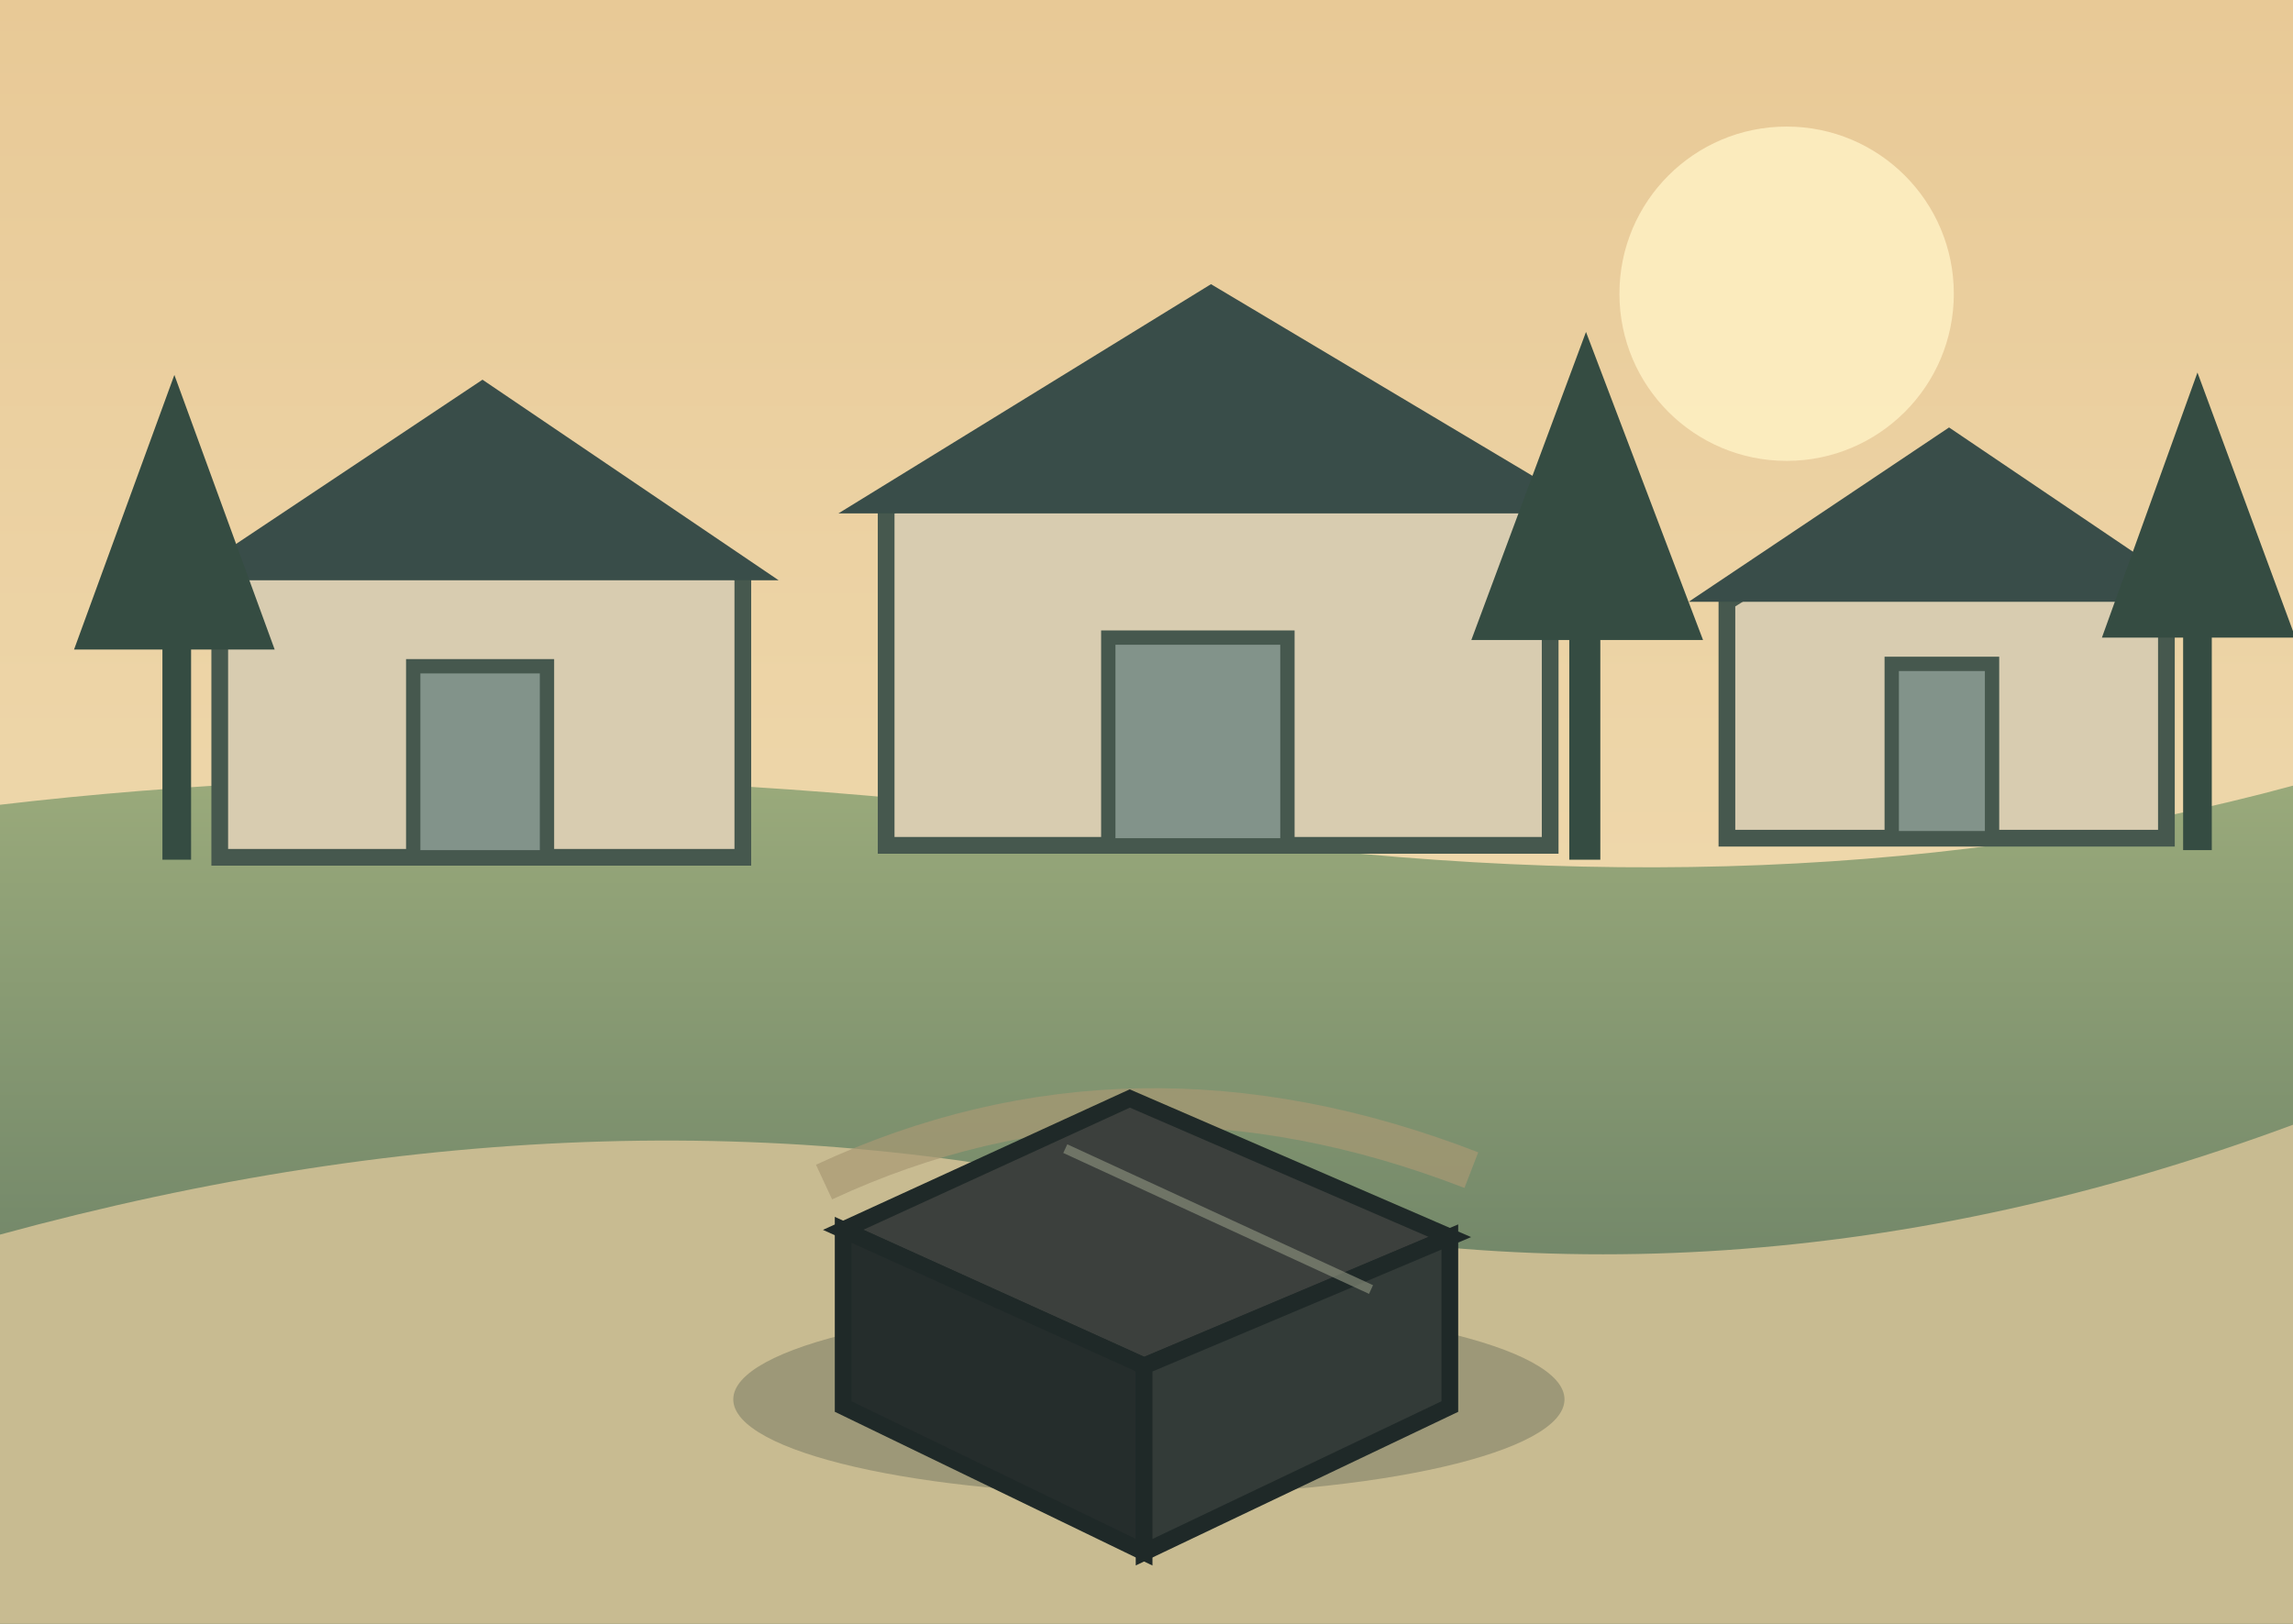
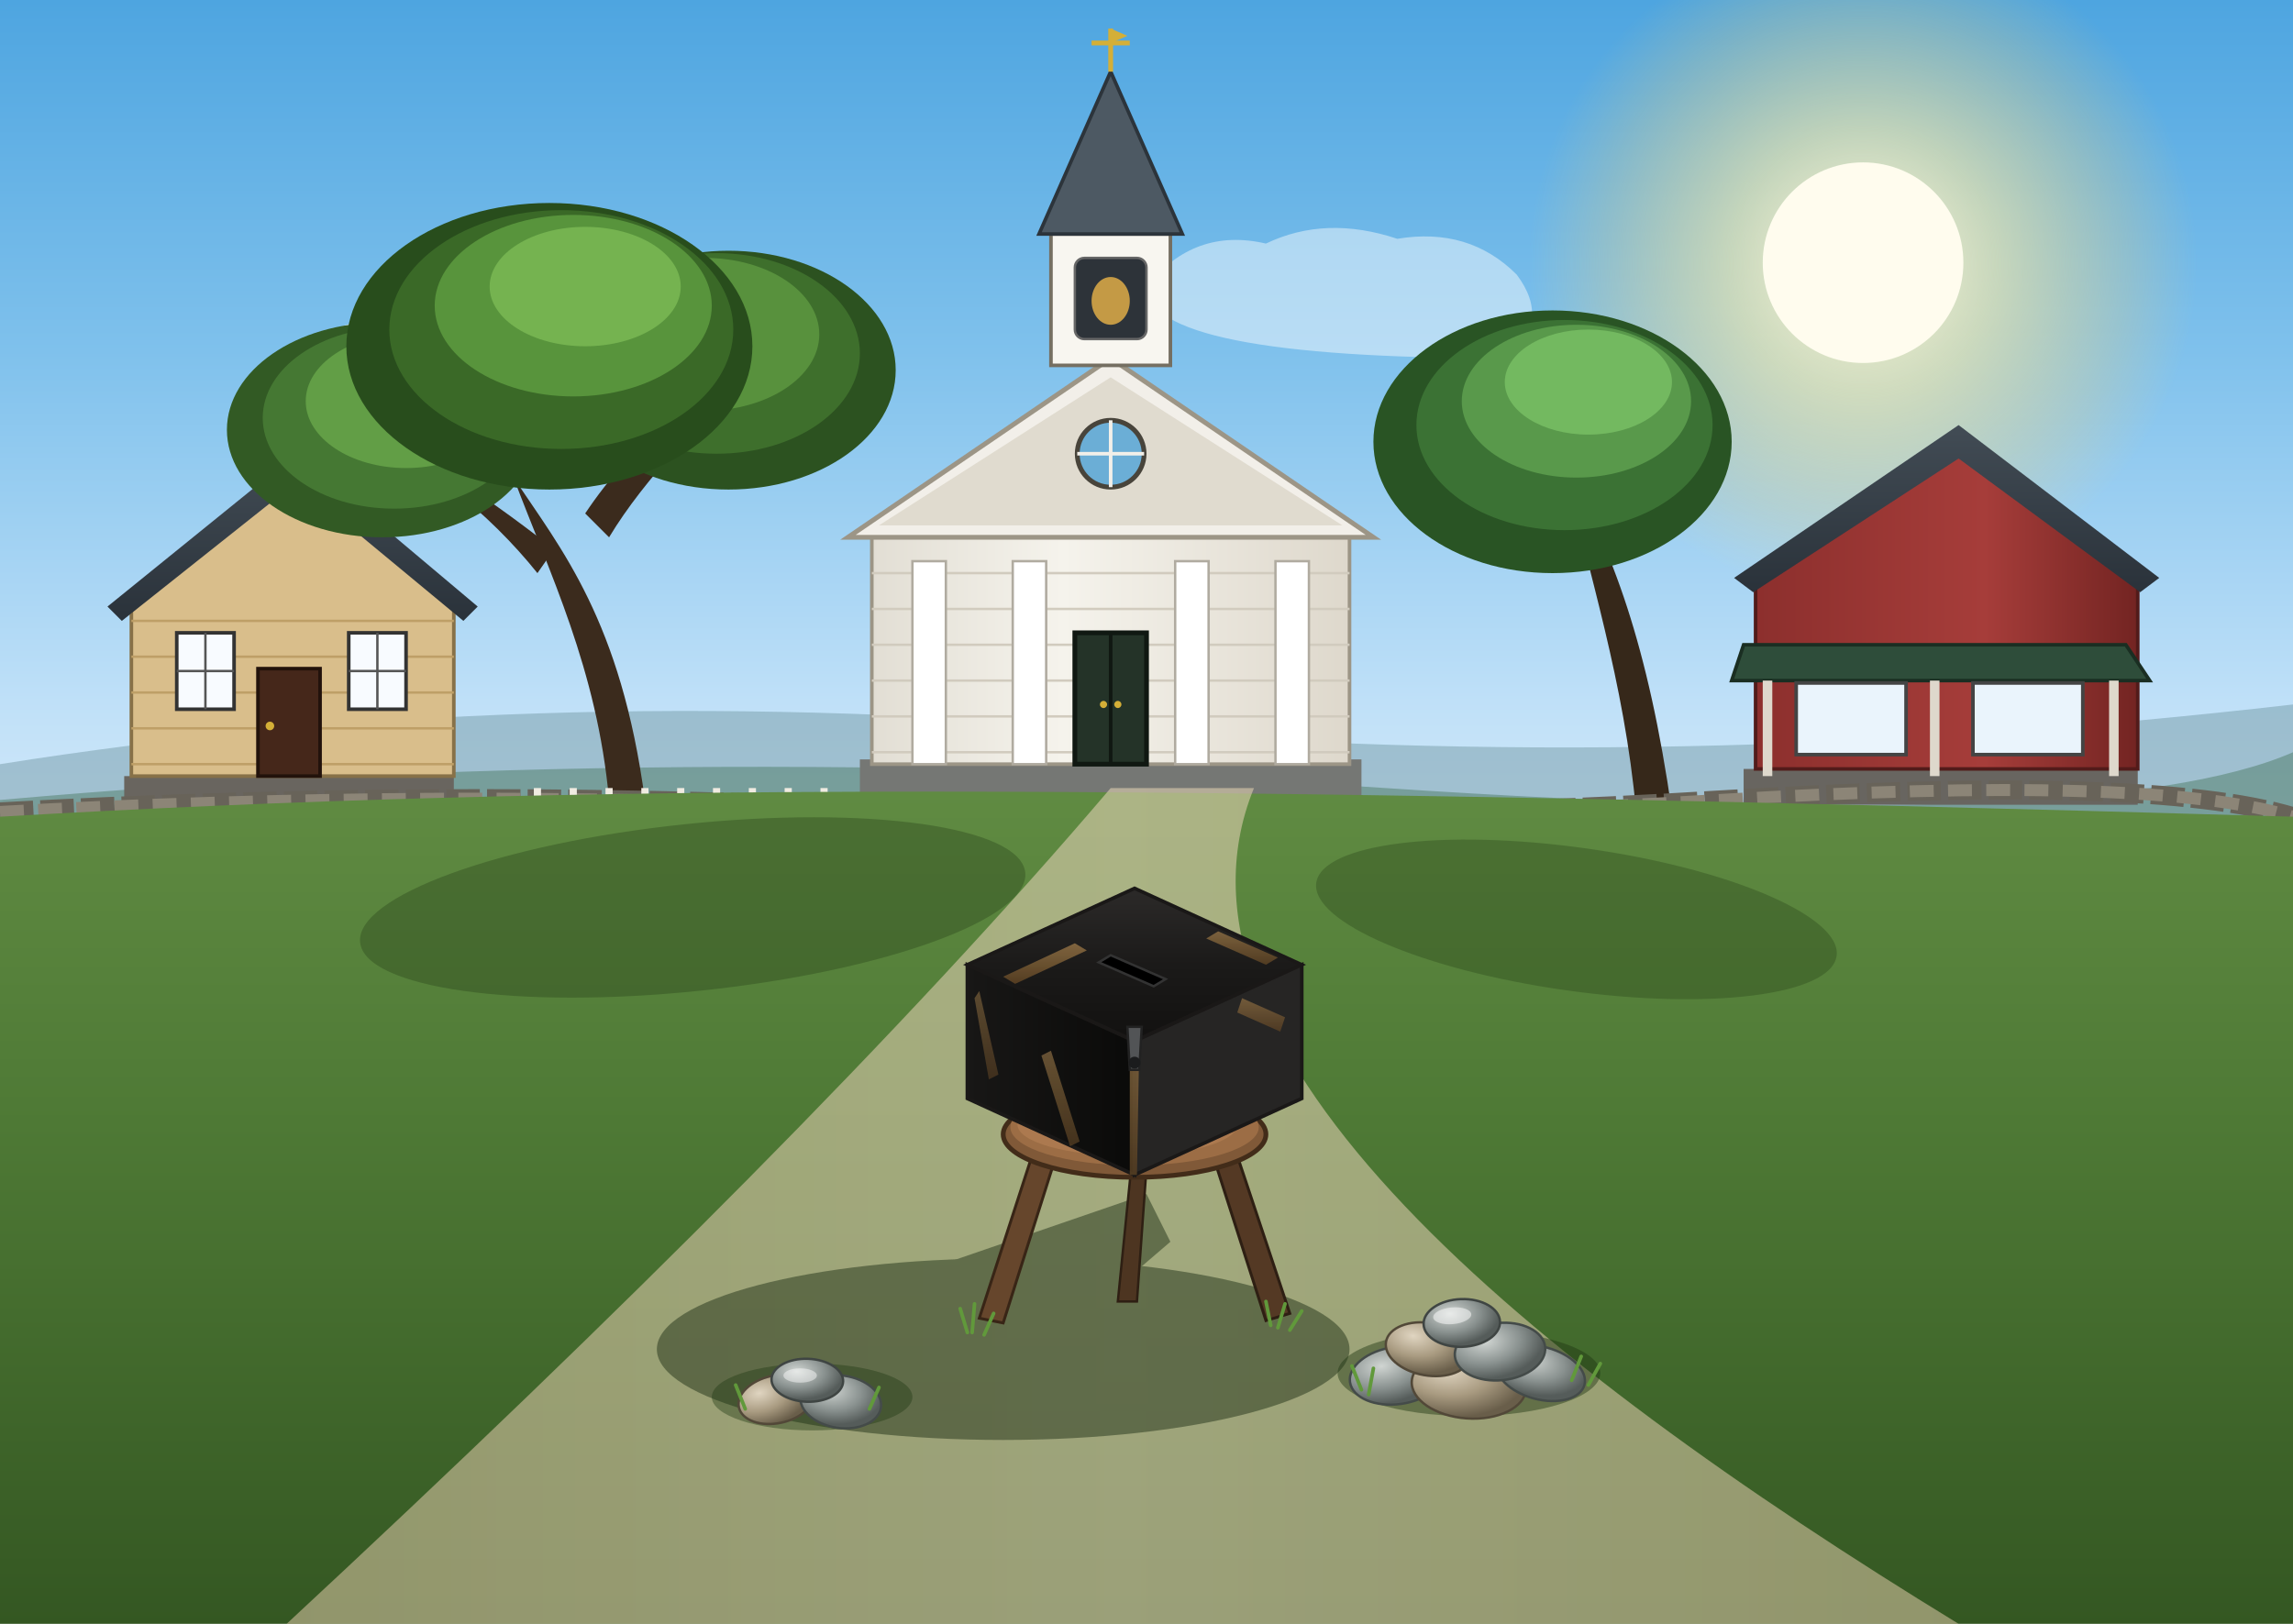
<svg xmlns="http://www.w3.org/2000/svg" viewBox="0 0 960 680" role="img" aria-labelledby="title desc">
  <defs>
-     <linearGradient id="sky" x2="0" y2="1">
-       <stop stop-color="#e8c996" />
-       <stop offset="1" stop-color="#f3e3bc" />
-     </linearGradient>
-     <linearGradient id="ground" x2="0" y2="1">
-       <stop stop-color="#9aaa7b" />
-       <stop offset="1" stop-color="#566e5c" />
-     </linearGradient>
+     <linearGradient id="skyGrad" x1="0" y1="0" x2="0" y2="1">
+       <stop offset="0%" stop-color="#4ea5e0" />
+       <stop offset="35%" stop-color="#7fc1ec" />
+       <stop offset="70%" stop-color="#bfe0f8" />
+       <stop offset="100%" stop-color="#eaf3fb" />
+     </linearGradient>
+     <radialGradient id="sunGlow" cx="50%" cy="50%" r="50%">
+       <stop offset="0%" stop-color="#fffef0" stop-opacity="1" />
+       <stop offset="40%" stop-color="#ffea9f" stop-opacity="0.6" />
+       <stop offset="80%" stop-color="#ffd56b" stop-opacity="0.2" />
+       <stop offset="100%" stop-color="#ffd56b" stop-opacity="0" />
+     </radialGradient>
+     <linearGradient id="lawnGrad" x1="0" y1="0" x2="0" y2="1">
+       <stop offset="0%" stop-color="#608b42" />
+       <stop offset="40%" stop-color="#4e7935" />
+       <stop offset="100%" stop-color="#345722" />
+     </linearGradient>
+     <linearGradient id="pathGrad" x1="0" y1="0" x2="1" y2="0">
+       <stop offset="0%" stop-color="#cfbe9b" />
+       <stop offset="50%" stop-color="#dfd0b2" />
+       <stop offset="100%" stop-color="#cfbe9b" />
+     </linearGradient>
+     <linearGradient id="townHallGrad" x1="0" y1="0" x2="1" y2="0">
+       <stop offset="0%" stop-color="#e2ded4" />
+       <stop offset="40%" stop-color="#f5f3ec" />
+       <stop offset="100%" stop-color="#ded8cc" />
+     </linearGradient>
+     <linearGradient id="roofSlate" x1="0" y1="0" x2="0" y2="1">
+       <stop offset="0%" stop-color="#424c55" />
+       <stop offset="100%" stop-color="#2a323a" />
+     </linearGradient>
+     <linearGradient id="redBarnGrad" x1="0" y1="0" x2="1" y2="0">
+       <stop offset="0%" stop-color="#8c2f2d" />
+       <stop offset="60%" stop-color="#a63d3a" />
+       <stop offset="100%" stop-color="#732422" />
+     </linearGradient>
+     <linearGradient id="boxWood" x1="0" y1="0" x2="0" y2="1">
+       <stop offset="0%" stop-color="#2c2a29" />
+       <stop offset="50%" stop-color="#1b1a19" />
+       <stop offset="100%" stop-color="#121110" />
+     </linearGradient>
+     <linearGradient id="boxWoodSide" x1="0" y1="0" x2="1" y2="0">
+       <stop offset="0%" stop-color="#181716" />
+       <stop offset="100%" stop-color="#0a0a09" />
+     </linearGradient>
+     <linearGradient id="boxChipped" x1="0" y1="0" x2="0" y2="1">
+       <stop offset="0%" stop-color="#8a6c42" />
+       <stop offset="100%" stop-color="#5a4123" />
+     </linearGradient>
+     <radialGradient id="stoneGrad1" cx="35%" cy="30%" r="65%">
+       <stop offset="0%" stop-color="#d0d5d2" />
+       <stop offset="60%" stop-color="#89918f" />
+       <stop offset="100%" stop-color="#555c5a" />
+     </radialGradient>
+     <radialGradient id="stoneGrad2" cx="30%" cy="30%" r="70%">
+       <stop offset="0%" stop-color="#e0d5c1" />
+       <stop offset="55%" stop-color="#a89a80" />
+       <stop offset="100%" stop-color="#695e4a" />
+     </radialGradient>
  </defs>
-   <rect width="960" height="680" fill="url(#sky)" />
-   <circle cx="748" cy="123" r="70" fill="#fff1c5" opacity=".82" />
-   <path d="M0 337 Q230 310 490 348 T960 329 V680 H0Z" fill="url(#ground)" />
-   <path d="M0 517 Q260 446 490 503 T960 471 V680 H0Z" fill="#c8bb91" />
-   <g fill="#d8ccb0" stroke="#46584e" stroke-width="7">
-     <path d="M92 359V241l110-68 109 68v118Z" />
-     <path d="M371 354V213l136-79 142 79v141Z" />
-     <path d="M723 351V252l93-58 91 58v99Z" />
-   </g>
-   <g fill="#394d49">
-     <path d="M76 243l126-84 124 84Z" />
-     <path d="M351 215l156-96 161 96Z" />
-     <path d="M707 252l109-73 108 73Z" />
-   </g>
-   <g fill="#82938a" stroke="#46584e" stroke-width="6">
-     <rect x="173" y="279" width="56" height="80" />
-     <rect x="464" y="267" width="75" height="87" />
-     <rect x="792" y="278" width="42" height="73" />
-   </g>
-   <g fill="#354c42">
-     <path d="M68 360v-112h12v112Zm-37-88 42-115 42 115Z" />
-     <path d="M657 360v-122h13v122Zm-41-92 48-129 49 129Z" />
-     <path d="M914 356v-113h12v113Zm-34-89 40-111 41 111Z" />
-   </g>
-   <path d="M345 495 Q474 435 616 490" fill="none" stroke="#a89874" stroke-width="16" opacity=".7" />
-   <ellipse cx="481" cy="586" rx="174" ry="40" fill="#3a453b" opacity=".3" />
-   <path d="M353 515l120-55 134 58-128 54Z" fill="#3c403d" stroke="#1f2928" stroke-width="7" />
-   <path d="M353 515v74l126 61v-78Z" fill="#252d2c" stroke="#1f2928" stroke-width="7" />
-   <path d="M479 572v78l128-61v-71Z" fill="#333b38" stroke="#1f2928" stroke-width="7" />
-   <path d="M446 481l128 59" stroke="#848a78" stroke-width="4" opacity=".7" />
+   <rect width="960" height="420" fill="url(#skyGrad)" />
+   <circle cx="780" cy="110" r="140" fill="url(#sunGlow)" />
+   <circle cx="780" cy="110" r="42" fill="#fffcee" />
+   <g fill="#ffffff" opacity="0.75">
+     <path d="M120 160 Q135 130 165 135 Q190 120 225 130 Q255 125 270 145 Q285 160 270 175 Q120 175 120 160 Z" />
+     <path d="M480 120 Q500 95 530 102 Q555 90 585 100 Q615 95 635 115 Q650 135 630 150 Q480 150 480 120 Z" opacity="0.6" />
+   </g>
+   <path d="M0 320 Q220 285 460 305 T960 295 V420 H0 Z" fill="#6c939e" opacity="0.45" />
+   <path d="M0 335 Q280 310 580 330 T960 315 V440 H0 Z" fill="#4d7c66" opacity="0.5" />
+   <g>
+     <rect x="52" y="325" width="138" height="15" fill="#69655f" />
+     <polygon points="55,325 55,250 124,195 190,250 190,325" fill="#d9be8b" stroke="#877148" stroke-width="1.5" />
+     <path d="M55 260h135 M55 275h135 M55 290h135 M55 305h135 M55 320h135" stroke="#be9f67" stroke-width="1" />
+     <polygon points="45,254 124,190 200,254 194,260 124,202 51,260" fill="url(#roofSlate)" />
+     <rect x="145" y="172" width="22" height="42" fill="#8c382b" stroke="#521f17" stroke-width="1.5" />
+     <rect x="142" y="168" width="28" height="6" fill="#4a1811" />
+     <rect x="74" y="265" width="24" height="32" fill="#f8fbff" stroke="#333" stroke-width="1.5" />
+     <path d="M86 265v32 M74 281h24" stroke="#555" stroke-width="1" />
+     <rect x="146" y="265" width="24" height="32" fill="#f8fbff" stroke="#333" stroke-width="1.5" />
+     <path d="M158 265v32 M146 281h24" stroke="#555" stroke-width="1" />
+     <rect x="108" y="280" width="26" height="45" fill="#45271a" stroke="#22120b" stroke-width="1.5" />
+     <circle cx="113" cy="304" r="1.8" fill="#d4af37" />
+   </g>
+   <g>
+     <rect x="360" y="318" width="210" height="15" fill="#757774" />
+     <rect x="365" y="225" width="200" height="95" fill="url(#townHallGrad)" stroke="#9c9586" stroke-width="1.5" />
+     <path d="M365 240h200 M365 255h200 M365 270h200 M365 285h200 M365 300h200 M365 315h200" stroke="#d1cbbe" stroke-width="1" />
+     <polygon points="355,225 465,150 575,225" fill="#f2efe9" stroke="#9c9586" stroke-width="2" />
+     <polygon points="368,220 465,158 562,220" fill="#e0dbcf" />
+     <circle cx="465" cy="190" r="14" fill="#6baed6" stroke="#48443b" stroke-width="2" />
+     <path d="M465 176v28 M451 190h28" stroke="#f2efe9" stroke-width="1.5" />
+     <rect x="440" y="98" width="50" height="55" fill="#f8f6f0" stroke="#756f62" stroke-width="1.5" />
+     <rect x="450" y="108" width="30" height="34" rx="4" fill="#2d3339" stroke="#666" stroke-width="1" />
+     <ellipse cx="465" cy="126" rx="8" ry="10" fill="#c49a45" />
+     <polygon points="435,98 465,30 495,98" fill="#4d5963" stroke="#2c343b" stroke-width="1.5" />
+     <path d="M465 30V12 M457 18h16" stroke="#d4af37" stroke-width="2" />
+     <polygon points="465,12 472,15 465,18" fill="#d4af37" />
+     <rect x="382" y="235" width="14" height="85" fill="#ffffff" stroke="#b0aba0" stroke-width="1" />
+     <rect x="424" y="235" width="14" height="85" fill="#ffffff" stroke="#b0aba0" stroke-width="1" />
+     <rect x="492" y="235" width="14" height="85" fill="#ffffff" stroke="#b0aba0" stroke-width="1" />
+     <rect x="534" y="235" width="14" height="85" fill="#ffffff" stroke="#b0aba0" stroke-width="1" />
+     <rect x="450" y="265" width="30" height="55" fill="#243328" stroke="#101812" stroke-width="2" />
+     <line x1="465" y1="265" x2="465" y2="320" stroke="#101812" stroke-width="1.5" />
+     <circle cx="462" cy="295" r="1.5" fill="#d4af37" />
+     <circle cx="468" cy="295" r="1.5" fill="#d4af37" />
+   </g>
+   <g>
+     <rect x="730" y="322" width="165" height="15" fill="#686560" />
+     <polygon points="735,322 735,240 820,185 895,240 895,322" fill="url(#redBarnGrad)" stroke="#521b1a" stroke-width="1.5" />
+     <polygon points="726,242 820,178 904,242 896,248 820,192 734,248" fill="url(#roofSlate)" />
+     <polygon points="730,270 890,270 900,285 725,285" fill="#2e4d3a" stroke="#1a2e22" stroke-width="1.5" />
+     <line x1="740" y1="285" x2="740" y2="325" stroke="#ded8cc" stroke-width="4" />
+     <line x1="810" y1="285" x2="810" y2="325" stroke="#ded8cc" stroke-width="4" />
+     <line x1="885" y1="285" x2="885" y2="325" stroke="#ded8cc" stroke-width="4" />
+     <rect x="752" y="286" width="46" height="30" fill="#eaf4fc" stroke="#444" stroke-width="1.5" />
+     <rect x="826" y="286" width="46" height="30" fill="#eaf4fc" stroke="#444" stroke-width="1.5" />
+   </g>
+   <g>
+     <path d="M255 335 C250 280 230 240 215 200 C235 230 260 260 270 335 Z" fill="#3b2b1d" />
+     <path d="M232 230 C200 205 170 185 145 180 C175 190 205 215 225 240 Z" fill="#3b2b1d" />
+     <path d="M245 215 C265 185 295 160 320 150 C295 175 270 200 255 225 Z" fill="#3b2b1d" />
+     <ellipse cx="160" cy="180" rx="65" ry="45" fill="#325a24" />
+     <ellipse cx="165" cy="175" rx="55" ry="38" fill="#457833" />
+     <ellipse cx="170" cy="168" rx="42" ry="28" fill="#629e46" />
+     <ellipse cx="305" cy="155" rx="70" ry="50" fill="#2c5220" />
+     <ellipse cx="300" cy="148" rx="60" ry="42" fill="#3e6f2c" />
+     <ellipse cx="295" cy="140" rx="48" ry="32" fill="#58913d" />
+     <ellipse cx="230" cy="145" rx="85" ry="60" fill="#284d1c" />
+     <ellipse cx="235" cy="138" rx="72" ry="50" fill="#3a6927" />
+     <ellipse cx="240" cy="128" rx="58" ry="38" fill="#58943c" />
+     <ellipse cx="245" cy="120" rx="40" ry="25" fill="#7ab854" opacity="0.85" />
+   </g>
+   <g>
+     <path d="M685 340 C680 285 665 240 655 195 C675 230 690 270 700 340 Z" fill="#36281a" />
+     <ellipse cx="650" cy="185" rx="75" ry="55" fill="#295424" />
+     <ellipse cx="655" cy="178" rx="62" ry="44" fill="#3b7234" />
+     <ellipse cx="660" cy="168" rx="48" ry="32" fill="#59994b" />
+     <ellipse cx="665" cy="160" rx="35" ry="22" fill="#78be64" opacity="0.85" />
+   </g>
+   <g>
+     <path d="M0 340 Q180 330 360 338 T720 335 T960 342" stroke="#686359" stroke-width="8" stroke-dasharray="14 3" fill="none" />
+     <path d="M0 340 Q180 330 360 338 T720 335 T960 342" stroke="#8c8577" stroke-width="5" stroke-dasharray="10 6" fill="none" />
+     <path d="M220 340 L350 340" stroke="#d5d0c4" stroke-width="4" />
+     <path d="M225 330v15 M240 330v15 M255 330v15 M270 330v15 M285 330v15 M300 330v15 M315 330v15 M330 330v15 M345 330v15" stroke="#f0ebe1" stroke-width="3" />
+   </g>
+   <path d="M0 342 C240 328 480 328 960 342 V680 H0 Z" fill="url(#lawnGrad)" />
+   <path d="M120 680 C260 550 380 430 465 330 C490 330 510 330 525 330 C480 440 640 570 820 680 Z" fill="url(#pathGrad)" opacity="0.6" />
+   <ellipse cx="290" cy="380" rx="140" ry="35" fill="#1e3612" opacity="0.32" transform="rotate(-6 290 380)" />
+   <ellipse cx="660" cy="385" rx="110" ry="30" fill="#1e3612" opacity="0.3" transform="rotate(8 660 385)" />
+   <g opacity="0.45">
+     <ellipse cx="420" cy="565" rx="145" ry="38" fill="#14260e" />
+     <polygon points="480,500 320,555 420,580 490,520" fill="#14260e" />
+   </g>
+   <g>
+     <polygon points="475,475 468,545 476,545 481,475" fill="#4d3521" stroke="#2e1f13" stroke-width="1" />
+     <polygon points="435,475 410,552 420,554 445,475" fill="#66462c" stroke="#382516" stroke-width="1.2" />
+     <polygon points="515,475 540,550 530,553 505,475" fill="#543924" stroke="#2e1f13" stroke-width="1.2" />
+     <ellipse cx="475" cy="475" rx="55" ry="18" fill="#805938" stroke="#422c19" stroke-width="2" />
+     <ellipse cx="475" cy="472" rx="52" ry="16" fill="#9c6d45" />
+     <ellipse cx="472" cy="471" rx="46" ry="13" fill="#b37f52" opacity="0.7" />
+     <path d="M440 473 Q475 482 510 473" stroke="#5a3d24" stroke-width="1" fill="none" opacity="0.6" />
+   </g>
+   <g id="black-box">
+     <polygon points="475,372 545,404 475,436 405,404" fill="url(#boxWood)" stroke="#1a1817" stroke-width="1.5" />
+     <path d="M425 412 L455 398 L450 395 L420 409 Z" fill="url(#boxChipped)" opacity="0.9" />
+     <path d="M510 390 L535 401 L530 404 L505 393 Z" fill="url(#boxChipped)" opacity="0.85" />
+     <polygon points="465,400 488,410 483,413 460,403" fill="#000000" stroke="#333333" stroke-width="1" />
+     <polygon points="405,404 475,436 475,492 405,460" fill="url(#boxWoodSide)" stroke="#1a1817" stroke-width="1.5" />
+     <path d="M410 415 L418 450 L414 452 L408 418 Z" fill="url(#boxChipped)" opacity="0.6" />
+     <path d="M440 440 L452 478 L448 480 L436 442 Z" fill="url(#boxChipped)" opacity="0.7" />
+     <polygon points="475,436 545,404 545,460 475,492" fill="#262524" stroke="#1a1817" stroke-width="1.5" />
+     <path d="M473 436 L477 436 L476 492 L473 492 Z" fill="url(#boxChipped)" opacity="0.8" />
+     <path d="M520 418 L538 426 L536 432 L518 424 Z" fill="url(#boxChipped)" opacity="0.75" />
+     <polygon points="472,430 478,430 477,448 473,448" fill="#525456" stroke="#222" stroke-width="1" />
+     <circle cx="475" cy="445" r="2.5" fill="#1b1c1d" />
+   </g>
+   <g id="stone-pile-right">
+     <ellipse cx="615" cy="575" rx="55" ry="18" fill="#1e3612" opacity="0.45" />
+     <ellipse cx="585" cy="576" rx="20" ry="12" fill="url(#stoneGrad1)" stroke="#444b49" stroke-width="1" transform="rotate(-8 585 576)" />
+     <ellipse cx="615" cy="580" rx="24" ry="14" fill="url(#stoneGrad2)" stroke="#524838" stroke-width="1" transform="rotate(4 615 580)" />
+     <ellipse cx="645" cy="575" rx="19" ry="11" fill="url(#stoneGrad1)" stroke="#444b49" stroke-width="1" transform="rotate(15 645 575)" />
+     <ellipse cx="598" cy="565" rx="18" ry="11" fill="url(#stoneGrad2)" stroke="#524838" stroke-width="1" transform="rotate(10 598 565)" />
+     <ellipse cx="628" cy="566" rx="19" ry="12" fill="url(#stoneGrad1)" stroke="#444b49" stroke-width="1" transform="rotate(-6 628 566)" />
+     <ellipse cx="612" cy="554" rx="16" ry="10" fill="url(#stoneGrad1)" stroke="#3f4543" stroke-width="1" transform="rotate(-2 612 554)" />
+     <ellipse cx="608" cy="551" rx="8" ry="3.5" fill="#ffffff" opacity="0.5" transform="rotate(-5 608 551)" />
+   </g>
+   <g id="stone-pile-left">
+     <ellipse cx="340" cy="585" rx="42" ry="14" fill="#1e3612" opacity="0.4" />
+     <ellipse cx="325" cy="586" rx="16" ry="10" fill="url(#stoneGrad2)" stroke="#524838" stroke-width="1" transform="rotate(-12 325 586)" />
+     <ellipse cx="352" cy="587" rx="17" ry="11" fill="url(#stoneGrad1)" stroke="#444b49" stroke-width="1" transform="rotate(8 352 587)" />
+     <ellipse cx="338" cy="578" rx="15" ry="9" fill="url(#stoneGrad1)" stroke="#3f4543" stroke-width="1" transform="rotate(2 338 578)" />
+     <ellipse cx="335" cy="576" rx="7" ry="3" fill="#ffffff" opacity="0.45" />
+   </g>
+   <g stroke="#61993b" stroke-width="1.5" stroke-linecap="round" fill="none">
+     <path d="M405 558 L402 548 M407 558 L408 546 M412 559 L416 550" />
+     <path d="M532 555 L530 545 M535 556 L538 546 M540 557 L545 549" />
+     <path d="M570 582 L566 572 M573 584 L575 573 M658 578 L662 568 M665 580 L670 571" />
+     <path d="M312 590 L308 580 M364 590 L368 581" />
+   </g>
</svg>
